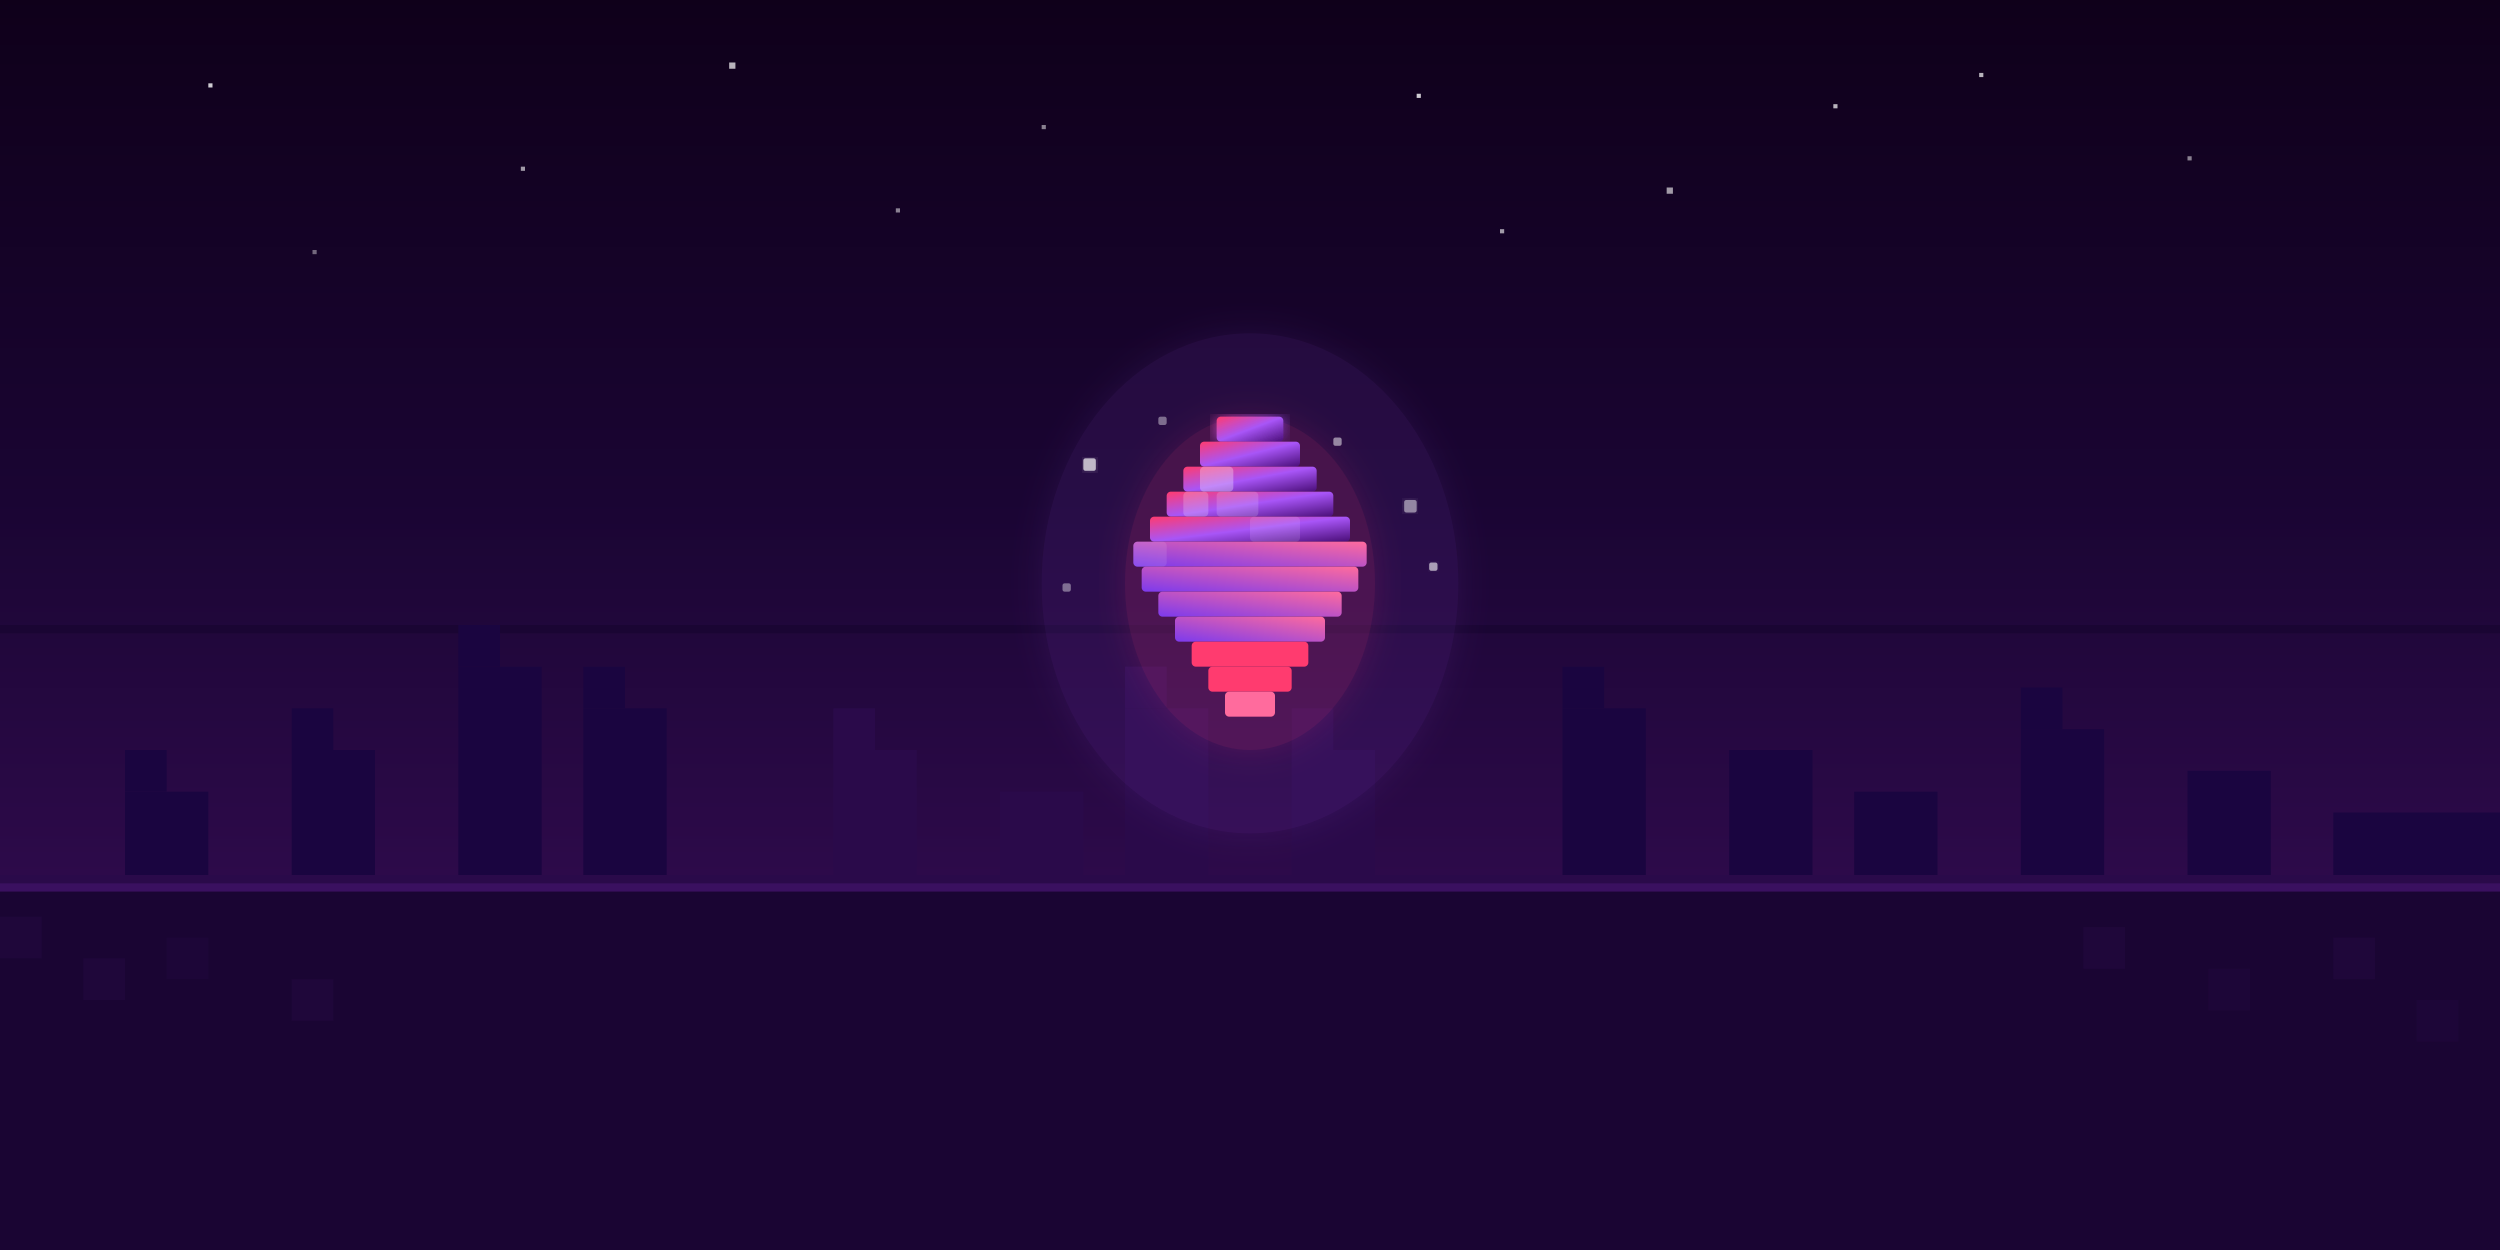
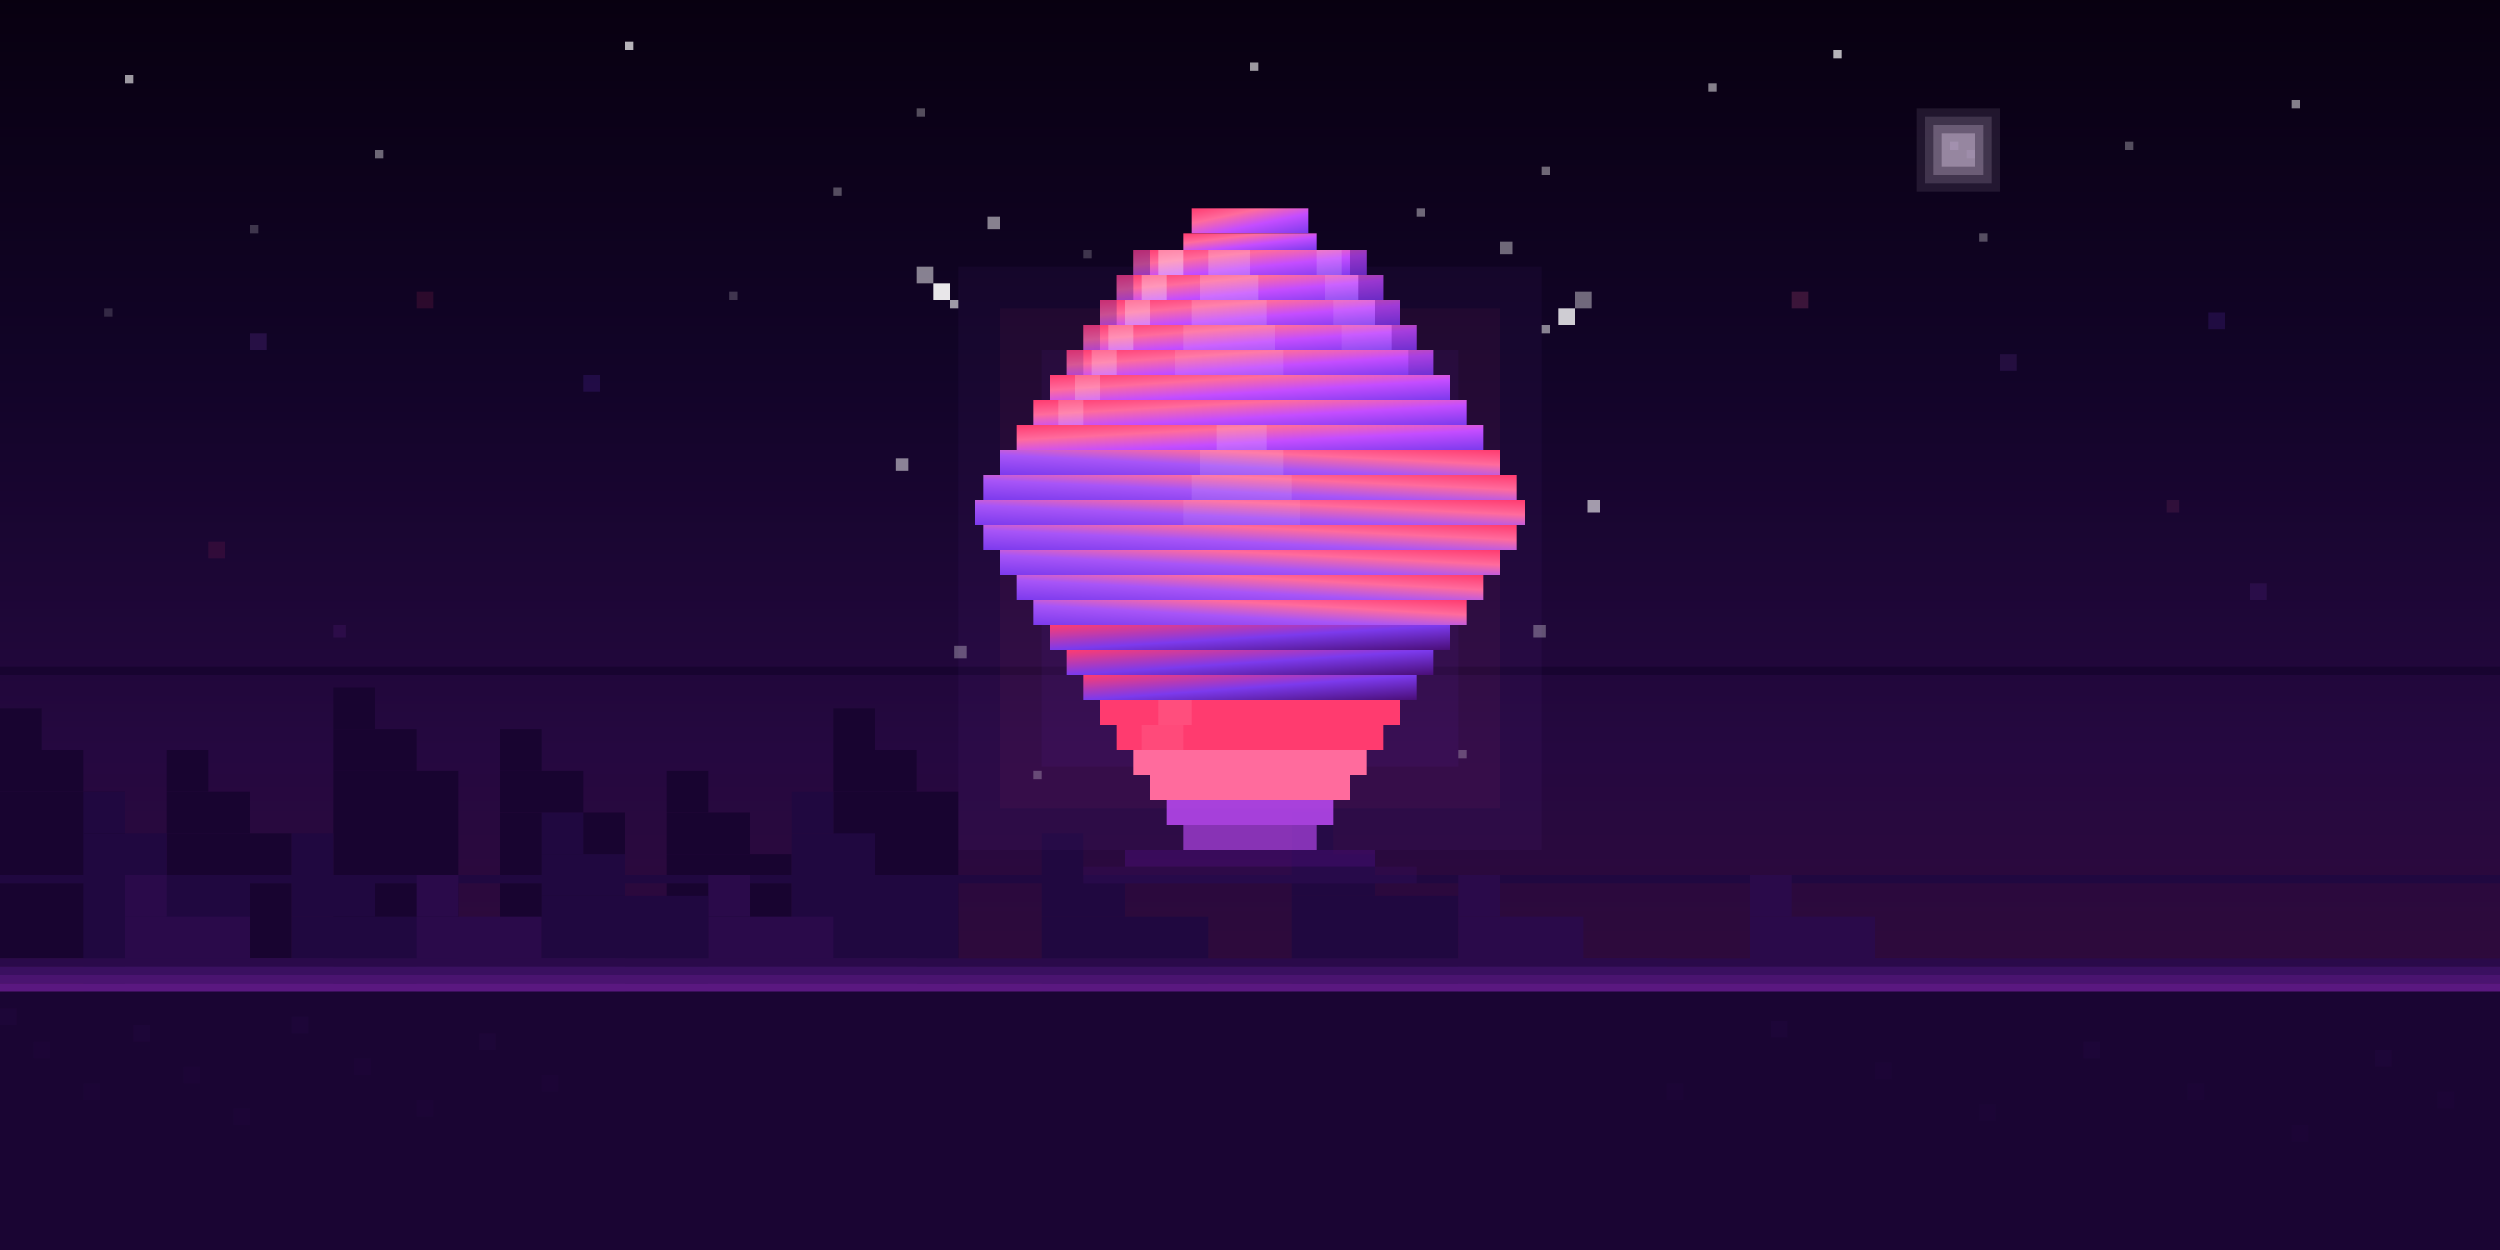
<svg xmlns="http://www.w3.org/2000/svg" viewBox="0 0 1200 600" fill="none">
  <defs>
    <linearGradient id="sky" x1="0" y1="0" x2="0" y2="1">
-       <stop offset="0%" stop-color="#0f001a" />
-       <stop offset="40%" stop-color="#1a0533" />
-       <stop offset="70%" stop-color="#2d0a4a" />
-       <stop offset="100%" stop-color="#4a0e3a" />
-     </linearGradient>
-     <linearGradient id="gem" x1="0" y1="0" x2="1" y2="1">
+       <stop offset="0%" stop-color="#080010" />
+       <stop offset="30%" stop-color="#120428" />
+       <stop offset="60%" stop-color="#250840" />
+       <stop offset="100%" stop-color="#3a0d35" />
+     </linearGradient>
+     <linearGradient id="g1" x1="0" y1="0" x2="1" y2="1">
      <stop offset="0%" stop-color="#ff3b6f" />
-       <stop offset="50%" stop-color="#a855f7" />
-       <stop offset="100%" stop-color="#4a0e78" />
-     </linearGradient>
-     <linearGradient id="gem2" x1="0" y1="1" x2="1" y2="0">
+       <stop offset="30%" stop-color="#ff6b9d" />
+       <stop offset="60%" stop-color="#c44dff" />
+       <stop offset="100%" stop-color="#7c3aed" />
+     </linearGradient>
+     <linearGradient id="g2" x1="0" y1="1" x2="1" y2="0">
      <stop offset="0%" stop-color="#7c3aed" />
-       <stop offset="100%" stop-color="#ff6b9d" />
-     </linearGradient>
-     <filter id="glow">
-       <feGaussianBlur stdDeviation="8" result="blur" />
-       <feMerge>
-         <feMergeNode in="blur" />
-         <feMergeNode in="SourceGraphic" />
-       </feMerge>
-     </filter>
-     <filter id="glow2">
-       <feGaussianBlur stdDeviation="4" result="blur" />
-       <feMerge>
-         <feMergeNode in="blur" />
-         <feMergeNode in="SourceGraphic" />
-       </feMerge>
-     </filter>
+       <stop offset="40%" stop-color="#a855f7" />
+       <stop offset="70%" stop-color="#ff6b9d" />
+       <stop offset="100%" stop-color="#ff3b6f" />
+     </linearGradient>
+     <linearGradient id="g3" x1="1" y1="1" x2="0" y2="0">
+       <stop offset="0%" stop-color="#4a0e78" />
+       <stop offset="50%" stop-color="#7c3aed" />
+       <stop offset="100%" stop-color="#ff3b6f" />
+     </linearGradient>
  </defs>
  <rect width="1200" height="600" fill="url(#sky)" />
-   <rect x="100" y="40" width="2" height="2" fill="white" opacity="0.8" />
-   <rect x="250" y="80" width="2" height="2" fill="white" opacity="0.6" />
-   <rect x="350" y="30" width="3" height="3" fill="white" opacity="0.7" />
-   <rect x="500" y="60" width="2" height="2" fill="white" opacity="0.5" />
-   <rect x="680" y="45" width="2" height="2" fill="white" opacity="0.8" />
-   <rect x="800" y="90" width="3" height="3" fill="white" opacity="0.6" />
-   <rect x="950" y="35" width="2" height="2" fill="white" opacity="0.7" />
-   <rect x="1050" y="75" width="2" height="2" fill="white" opacity="0.5" />
-   <rect x="150" y="120" width="2" height="2" fill="white" opacity="0.4" />
-   <rect x="720" y="110" width="2" height="2" fill="white" opacity="0.6" />
-   <rect x="430" y="100" width="2" height="2" fill="white" opacity="0.5" />
-   <rect x="880" y="50" width="2" height="2" fill="white" opacity="0.7" />
-   <rect x="0" y="300" width="1200" height="4" fill="#1a0533" />
-   <rect x="0" y="420" width="1200" height="4" fill="#1a0540" />
-   <rect x="60" y="380" width="40" height="40" fill="#1a0540" />
-   <rect x="60" y="360" width="20" height="20" fill="#1a0540" />
-   <rect x="140" y="360" width="40" height="60" fill="#1a0540" />
-   <rect x="140" y="340" width="20" height="20" fill="#1a0540" />
-   <rect x="220" y="320" width="40" height="100" fill="#1a0540" />
-   <rect x="220" y="300" width="20" height="20" fill="#1a0540" />
-   <rect x="280" y="340" width="40" height="80" fill="#1a0540" />
-   <rect x="280" y="320" width="20" height="20" fill="#1a0540" />
-   <rect x="400" y="360" width="40" height="60" fill="#2a0a4a" />
-   <rect x="400" y="340" width="20" height="20" fill="#2a0a4a" />
-   <rect x="480" y="380" width="40" height="40" fill="#2a0a4a" />
-   <rect x="540" y="340" width="40" height="80" fill="#2a0a4a" />
-   <rect x="540" y="320" width="20" height="20" fill="#2a0a4a" />
-   <rect x="620" y="360" width="40" height="60" fill="#2a0a4a" />
-   <rect x="620" y="340" width="20" height="20" fill="#2a0a4a" />
-   <rect x="750" y="340" width="40" height="80" fill="#1a0540" />
-   <rect x="750" y="320" width="20" height="20" fill="#1a0540" />
-   <rect x="830" y="360" width="40" height="60" fill="#1a0540" />
-   <rect x="890" y="380" width="40" height="40" fill="#1a0540" />
-   <rect x="970" y="350" width="40" height="70" fill="#1a0540" />
-   <rect x="970" y="330" width="20" height="20" fill="#1a0540" />
-   <rect x="1050" y="370" width="40" height="50" fill="#1a0540" />
-   <rect x="1120" y="390" width="80" height="30" fill="#1a0540" />
-   <rect x="0" y="420" width="1200" height="4" fill="#2a0a4a" />
-   <rect x="0" y="424" width="1200" height="4" fill="#3a1060" />
-   <rect x="0" y="428" width="1200" height="172" fill="#1a0533" />
-   <rect x="0" y="440" width="20" height="20" fill="#2a0a4a" opacity="0.3" />
-   <rect x="40" y="460" width="20" height="20" fill="#2a0a4a" opacity="0.3" />
-   <rect x="80" y="450" width="20" height="20" fill="#2a0a4a" opacity="0.2" />
-   <rect x="140" y="470" width="20" height="20" fill="#2a0a4a" opacity="0.3" />
-   <rect x="1000" y="445" width="20" height="20" fill="#2a0a4a" opacity="0.3" />
-   <rect x="1060" y="465" width="20" height="20" fill="#2a0a4a" opacity="0.2" />
-   <rect x="1120" y="450" width="20" height="20" fill="#2a0a4a" opacity="0.3" />
-   <rect x="1160" y="480" width="20" height="20" fill="#2a0a4a" opacity="0.2" />
-   <ellipse cx="600" cy="280" rx="100" ry="120" fill="#a855f7" opacity="0.1" filter="url(#glow)" />
-   <ellipse cx="600" cy="280" rx="60" ry="80" fill="#ff3b6f" opacity="0.15" filter="url(#glow)" />
-   <rect x="584" y="200" width="32" height="12" rx="2" fill="url(#gem)" filter="url(#glow2)" />
-   <rect x="576" y="212" width="48" height="12" rx="2" fill="url(#gem)" />
-   <rect x="568" y="224" width="64" height="12" rx="2" fill="url(#gem)" />
-   <rect x="560" y="236" width="80" height="12" rx="2" fill="url(#gem)" />
-   <rect x="552" y="248" width="96" height="12" rx="2" fill="url(#gem)" />
-   <rect x="544" y="260" width="112" height="12" rx="2" fill="url(#gem2)" />
-   <rect x="548" y="272" width="104" height="12" rx="2" fill="url(#gem2)" />
-   <rect x="556" y="284" width="88" height="12" rx="2" fill="url(#gem2)" />
-   <rect x="564" y="296" width="72" height="12" rx="2" fill="url(#gem2)" />
-   <rect x="572" y="308" width="56" height="12" rx="2" fill="#ff3b6f" />
-   <rect x="580" y="320" width="40" height="12" rx="2" fill="#ff3b6f" />
-   <rect x="588" y="332" width="24" height="12" rx="2" fill="#ff6b9d" />
-   <rect x="576" y="224" width="16" height="12" rx="2" fill="white" opacity="0.3" />
-   <rect x="568" y="236" width="12" height="12" rx="2" fill="white" opacity="0.2" />
-   <rect x="584" y="236" width="20" height="12" rx="2" fill="white" opacity="0.15" />
-   <rect x="600" y="248" width="24" height="12" rx="2" fill="white" opacity="0.12" />
-   <rect x="544" y="260" width="16" height="12" rx="2" fill="white" opacity="0.1" />
-   <rect x="520" y="220" width="6" height="6" rx="1" fill="white" opacity="0.7" filter="url(#glow2)" />
-   <rect x="674" y="240" width="6" height="6" rx="1" fill="white" opacity="0.5" filter="url(#glow2)" />
-   <rect x="510" y="280" width="4" height="4" rx="1" fill="white" opacity="0.4" />
-   <rect x="686" y="270" width="4" height="4" rx="1" fill="white" opacity="0.6" filter="url(#glow2)" />
-   <rect x="640" y="210" width="4" height="4" rx="1" fill="white" opacity="0.5" />
-   <rect x="556" y="200" width="4" height="4" rx="1" fill="white" opacity="0.4" />
+   <rect x="60" y="36" width="4" height="4" fill="white" opacity="0.6" />
+   <rect x="180" y="72" width="4" height="4" fill="white" opacity="0.4" />
+   <rect x="300" y="20" width="4" height="4" fill="white" opacity="0.7" />
+   <rect x="440" y="52" width="4" height="4" fill="white" opacity="0.3" />
+   <rect x="600" y="30" width="4" height="4" fill="white" opacity="0.6" />
+   <rect x="740" y="80" width="4" height="4" fill="white" opacity="0.4" />
+   <rect x="880" y="24" width="4" height="4" fill="white" opacity="0.7" />
+   <rect x="1020" y="68" width="4" height="4" fill="white" opacity="0.3" />
+   <rect x="120" y="108" width="4" height="4" fill="white" opacity="0.2" />
+   <rect x="680" y="100" width="4" height="4" fill="white" opacity="0.4" />
+   <rect x="400" y="90" width="4" height="4" fill="white" opacity="0.3" />
+   <rect x="820" y="40" width="4" height="4" fill="white" opacity="0.5" />
+   <rect x="520" y="120" width="4" height="4" fill="white" opacity="0.2" />
+   <rect x="50" y="148" width="4" height="4" fill="white" opacity="0.15" />
+   <rect x="1100" y="48" width="4" height="4" fill="white" opacity="0.5" />
+   <rect x="350" y="140" width="4" height="4" fill="white" opacity="0.2" />
+   <rect x="950" y="112" width="4" height="4" fill="white" opacity="0.3" />
+   <rect x="920" y="52" width="40" height="40" fill="#e8d4f0" opacity="0.1" />
+   <rect x="924" y="56" width="32" height="32" fill="#e8d4f0" opacity="0.15" />
+   <rect x="928" y="60" width="24" height="24" fill="#e8d4f0" opacity="0.25" />
+   <rect x="932" y="64" width="16" height="16" fill="#e8d4f0" opacity="0.35" />
+   <rect x="936" y="68" width="4" height="4" fill="#c0a8d0" opacity="0.3" />
+   <rect x="944" y="72" width="4" height="4" fill="#c0a8d0" opacity="0.2" />
+   <rect x="0" y="320" width="1200" height="4" fill="#180430" />
+   <rect x="0" y="380" width="60" height="80" fill="#180430" />
+   <rect x="0" y="360" width="40" height="20" fill="#180430" />
+   <rect x="0" y="340" width="20" height="20" fill="#180430" />
+   <rect x="80" y="400" width="60" height="60" fill="#180430" />
+   <rect x="80" y="380" width="40" height="20" fill="#180430" />
+   <rect x="80" y="360" width="20" height="20" fill="#180430" />
+   <rect x="160" y="370" width="60" height="90" fill="#180430" />
+   <rect x="160" y="350" width="40" height="20" fill="#180430" />
+   <rect x="160" y="330" width="20" height="20" fill="#180430" />
+   <rect x="240" y="390" width="60" height="70" fill="#180430" />
+   <rect x="240" y="370" width="40" height="20" fill="#180430" />
+   <rect x="240" y="350" width="20" height="20" fill="#180430" />
+   <rect x="320" y="410" width="60" height="50" fill="#180430" />
+   <rect x="320" y="390" width="40" height="20" fill="#180430" />
+   <rect x="320" y="370" width="20" height="20" fill="#180430" />
+   <rect x="400" y="380" width="60" height="80" fill="#180430" />
+   <rect x="400" y="360" width="40" height="20" fill="#180430" />
+   <rect x="400" y="340" width="20" height="20" fill="#180430" />
+   <rect x="0" y="420" width="1200" height="4" fill="#200840" />
+   <rect x="40" y="420" width="80" height="60" fill="#200840" />
+   <rect x="40" y="400" width="40" height="20" fill="#200840" />
+   <rect x="40" y="380" width="20" height="20" fill="#200840" />
+   <rect x="140" y="440" width="80" height="40" fill="#200840" />
+   <rect x="140" y="420" width="40" height="20" fill="#200840" />
+   <rect x="140" y="400" width="20" height="20" fill="#200840" />
+   <rect x="260" y="430" width="80" height="50" fill="#200840" />
+   <rect x="260" y="410" width="40" height="20" fill="#200840" />
+   <rect x="260" y="390" width="20" height="20" fill="#200840" />
+   <rect x="380" y="420" width="80" height="60" fill="#200840" />
+   <rect x="380" y="400" width="40" height="20" fill="#200840" />
+   <rect x="380" y="380" width="20" height="20" fill="#200840" />
+   <rect x="500" y="440" width="80" height="40" fill="#200840" />
+   <rect x="500" y="420" width="40" height="20" fill="#200840" />
+   <rect x="500" y="400" width="20" height="20" fill="#200840" />
+   <rect x="620" y="430" width="80" height="50" fill="#200840" />
+   <rect x="620" y="410" width="40" height="20" fill="#200840" />
+   <rect x="620" y="390" width="20" height="20" fill="#200840" />
+   <rect x="0" y="460" width="1200" height="4" fill="#2a0a4a" />
+   <rect x="60" y="460" width="100" height="40" fill="#2a0a4a" />
+   <rect x="60" y="440" width="60" height="20" fill="#2a0a4a" />
+   <rect x="60" y="420" width="20" height="20" fill="#2a0a4a" />
+   <rect x="200" y="460" width="100" height="40" fill="#2a0a4a" />
+   <rect x="200" y="440" width="60" height="20" fill="#2a0a4a" />
+   <rect x="200" y="420" width="20" height="20" fill="#2a0a4a" />
+   <rect x="340" y="460" width="100" height="40" fill="#2a0a4a" />
+   <rect x="340" y="440" width="60" height="20" fill="#2a0a4a" />
+   <rect x="340" y="420" width="20" height="20" fill="#2a0a4a" />
+   <rect x="700" y="460" width="100" height="40" fill="#2a0a4a" />
+   <rect x="700" y="440" width="60" height="20" fill="#2a0a4a" />
+   <rect x="700" y="420" width="20" height="20" fill="#2a0a4a" />
+   <rect x="840" y="460" width="100" height="40" fill="#2a0a4a" />
+   <rect x="840" y="440" width="60" height="20" fill="#2a0a4a" />
+   <rect x="840" y="420" width="20" height="20" fill="#2a0a4a" />
+   <rect x="0" y="464" width="1200" height="4" fill="#3a1060" />
+   <rect x="0" y="468" width="1200" height="4" fill="#4a1470" />
+   <rect x="0" y="472" width="1200" height="4" fill="#5a1880" />
+   <rect x="0" y="476" width="1200" height="124" fill="#1a0533" />
+   <rect x="0" y="484" width="8" height="8" fill="#2a0a4a" opacity="0.2" />
+   <rect x="16" y="500" width="8" height="8" fill="#2a0a4a" opacity="0.15" />
+   <rect x="40" y="520" width="8" height="8" fill="#2a0a4a" opacity="0.12" />
+   <rect x="64" y="492" width="8" height="8" fill="#2a0a4a" opacity="0.2" />
+   <rect x="88" y="512" width="8" height="8" fill="#2a0a4a" opacity="0.15" />
+   <rect x="112" y="532" width="8" height="8" fill="#2a0a4a" opacity="0.12" />
+   <rect x="140" y="488" width="8" height="8" fill="#2a0a4a" opacity="0.2" />
+   <rect x="170" y="508" width="8" height="8" fill="#2a0a4a" opacity="0.15" />
+   <rect x="200" y="528" width="8" height="8" fill="#2a0a4a" opacity="0.12" />
+   <rect x="230" y="496" width="8" height="8" fill="#2a0a4a" opacity="0.2" />
+   <rect x="260" y="516" width="8" height="8" fill="#2a0a4a" opacity="0.15" />
+   <rect x="800" y="520" width="8" height="8" fill="#2a0a4a" opacity="0.12" />
+   <rect x="850" y="490" width="8" height="8" fill="#2a0a4a" opacity="0.2" />
+   <rect x="900" y="510" width="8" height="8" fill="#2a0a4a" opacity="0.15" />
+   <rect x="950" y="530" width="8" height="8" fill="#2a0a4a" opacity="0.12" />
+   <rect x="1000" y="500" width="8" height="8" fill="#2a0a4a" opacity="0.2" />
+   <rect x="1050" y="520" width="8" height="8" fill="#2a0a4a" opacity="0.15" />
+   <rect x="1100" y="540" width="8" height="8" fill="#2a0a4a" opacity="0.12" />
+   <rect x="1140" y="504" width="8" height="8" fill="#2a0a4a" opacity="0.2" />
+   <rect x="1170" y="524" width="8" height="8" fill="#2a0a4a" opacity="0.15" />
+   <rect x="460" y="128" width="280" height="280" fill="#a855f7" opacity="0.04" />
+   <rect x="480" y="148" width="240" height="240" fill="#ff3b6f" opacity="0.05" />
+   <rect x="500" y="168" width="200" height="200" fill="#7c3aed" opacity="0.06" />
+   <rect x="572" y="100" width="56" height="12" fill="url(#g1)" />
+   <rect x="568" y="112" width="64" height="8" fill="url(#g1)" />
+   <rect x="544" y="120" width="112" height="12" fill="url(#g1)" />
+   <rect x="536" y="132" width="128" height="12" fill="url(#g1)" />
+   <rect x="528" y="144" width="144" height="12" fill="url(#g1)" />
+   <rect x="520" y="156" width="160" height="12" fill="url(#g1)" />
+   <rect x="512" y="168" width="176" height="12" fill="url(#g1)" />
+   <rect x="504" y="180" width="192" height="12" fill="url(#g1)" />
+   <rect x="496" y="192" width="208" height="12" fill="url(#g1)" />
+   <rect x="488" y="204" width="224" height="12" fill="url(#g1)" />
+   <rect x="480" y="216" width="240" height="12" fill="url(#g2)" />
+   <rect x="472" y="228" width="256" height="12" fill="url(#g2)" />
+   <rect x="468" y="240" width="264" height="12" fill="url(#g2)" />
+   <rect x="472" y="252" width="256" height="12" fill="url(#g2)" />
+   <rect x="480" y="264" width="240" height="12" fill="url(#g2)" />
+   <rect x="488" y="276" width="224" height="12" fill="url(#g2)" />
+   <rect x="496" y="288" width="208" height="12" fill="url(#g2)" />
+   <rect x="504" y="300" width="192" height="12" fill="url(#g3)" />
+   <rect x="512" y="312" width="176" height="12" fill="url(#g3)" />
+   <rect x="520" y="324" width="160" height="12" fill="url(#g3)" />
+   <rect x="528" y="336" width="144" height="12" fill="#ff3b6f" />
+   <rect x="536" y="348" width="128" height="12" fill="#ff3b6f" />
+   <rect x="544" y="360" width="112" height="12" fill="#ff6b9d" />
+   <rect x="552" y="372" width="96" height="12" fill="#ff6b9d" />
+   <rect x="560" y="384" width="80" height="12" fill="#c44dff" opacity="0.8" />
+   <rect x="568" y="396" width="64" height="12" fill="#c44dff" opacity="0.6" />
+   <rect x="540" y="408" width="120" height="8" fill="#4a0e78" opacity="0.5" />
+   <rect x="520" y="416" width="160" height="8" fill="#3a0d60" opacity="0.3" />
+   <rect x="556" y="120" width="12" height="12" fill="white" opacity="0.35" />
+   <rect x="548" y="132" width="12" height="12" fill="white" opacity="0.3" />
+   <rect x="540" y="144" width="12" height="12" fill="white" opacity="0.28" />
+   <rect x="532" y="156" width="12" height="12" fill="white" opacity="0.25" />
+   <rect x="524" y="168" width="12" height="12" fill="white" opacity="0.22" />
+   <rect x="516" y="180" width="12" height="12" fill="white" opacity="0.2" />
+   <rect x="508" y="192" width="12" height="12" fill="white" opacity="0.18" />
+   <rect x="580" y="120" width="20" height="12" fill="white" opacity="0.2" />
+   <rect x="576" y="132" width="28" height="12" fill="white" opacity="0.18" />
+   <rect x="572" y="144" width="36" height="12" fill="white" opacity="0.15" />
+   <rect x="568" y="156" width="44" height="12" fill="white" opacity="0.12" />
+   <rect x="564" y="168" width="52" height="12" fill="white" opacity="0.1" />
+   <rect x="584" y="204" width="24" height="12" fill="white" opacity="0.15" />
+   <rect x="576" y="216" width="40" height="12" fill="white" opacity="0.12" />
+   <rect x="572" y="228" width="48" height="12" fill="white" opacity="0.1" />
+   <rect x="568" y="240" width="56" height="12" fill="white" opacity="0.08" />
+   <rect x="632" y="120" width="12" height="12" fill="white" opacity="0.15" />
+   <rect x="636" y="132" width="16" height="12" fill="white" opacity="0.12" />
+   <rect x="640" y="144" width="20" height="12" fill="white" opacity="0.1" />
+   <rect x="644" y="156" width="24" height="12" fill="white" opacity="0.08" />
+   <rect x="556" y="336" width="16" height="12" fill="white" opacity="0.1" />
+   <rect x="548" y="348" width="20" height="12" fill="white" opacity="0.08" />
+   <rect x="544" y="120" width="8" height="12" fill="#4a0e78" opacity="0.4" />
+   <rect x="536" y="132" width="8" height="12" fill="#4a0e78" opacity="0.35" />
+   <rect x="528" y="144" width="8" height="12" fill="#4a0e78" opacity="0.3" />
+   <rect x="520" y="156" width="8" height="12" fill="#4a0e78" opacity="0.25" />
+   <rect x="512" y="168" width="8" height="12" fill="#4a0e78" opacity="0.22" />
+   <rect x="648" y="120" width="8" height="12" fill="#4a0e78" opacity="0.4" />
+   <rect x="652" y="132" width="12" height="12" fill="#4a0e78" opacity="0.35" />
+   <rect x="660" y="144" width="12" height="12" fill="#4a0e78" opacity="0.3" />
+   <rect x="668" y="156" width="12" height="12" fill="#4a0e78" opacity="0.25" />
+   <rect x="676" y="168" width="12" height="12" fill="#4a0e78" opacity="0.22" />
+   <rect x="448" y="136" width="8" height="8" fill="white" opacity="0.9" />
+   <rect x="440" y="128" width="8" height="8" fill="white" opacity="0.5" />
+   <rect x="456" y="144" width="4" height="4" fill="white" opacity="0.6" />
+   <rect x="748" y="148" width="8" height="8" fill="white" opacity="0.8" />
+   <rect x="756" y="140" width="8" height="8" fill="white" opacity="0.4" />
+   <rect x="740" y="156" width="4" height="4" fill="white" opacity="0.5" />
+   <rect x="430" y="220" width="6" height="6" fill="white" opacity="0.5" />
+   <rect x="762" y="240" width="6" height="6" fill="white" opacity="0.6" />
+   <rect x="720" y="116" width="6" height="6" fill="white" opacity="0.4" />
+   <rect x="474" y="104" width="6" height="6" fill="white" opacity="0.5" />
+   <rect x="736" y="300" width="6" height="6" fill="white" opacity="0.3" />
+   <rect x="458" y="310" width="6" height="6" fill="white" opacity="0.3" />
+   <rect x="700" y="360" width="4" height="4" fill="white" opacity="0.25" />
+   <rect x="496" y="370" width="4" height="4" fill="white" opacity="0.25" />
+   <rect x="120" y="160" width="8" height="8" fill="#a855f7" opacity="0.15" />
+   <rect x="200" y="140" width="8" height="8" fill="#ff3b6f" opacity="0.12" />
+   <rect x="280" y="180" width="8" height="8" fill="#7c3aed" opacity="0.15" />
+   <rect x="860" y="140" width="8" height="8" fill="#ff6b9d" opacity="0.18" />
+   <rect x="960" y="170" width="8" height="8" fill="#a855f7" opacity="0.12" />
+   <rect x="1060" y="150" width="8" height="8" fill="#7c3aed" opacity="0.15" />
+   <rect x="100" y="260" width="8" height="8" fill="#ff3b6f" opacity="0.1" />
+   <rect x="1080" y="280" width="8" height="8" fill="#a855f7" opacity="0.1" />
+   <rect x="160" y="300" width="6" height="6" fill="#c44dff" opacity="0.08" />
+   <rect x="1040" y="240" width="6" height="6" fill="#ff6b9d" opacity="0.1" />
</svg>
